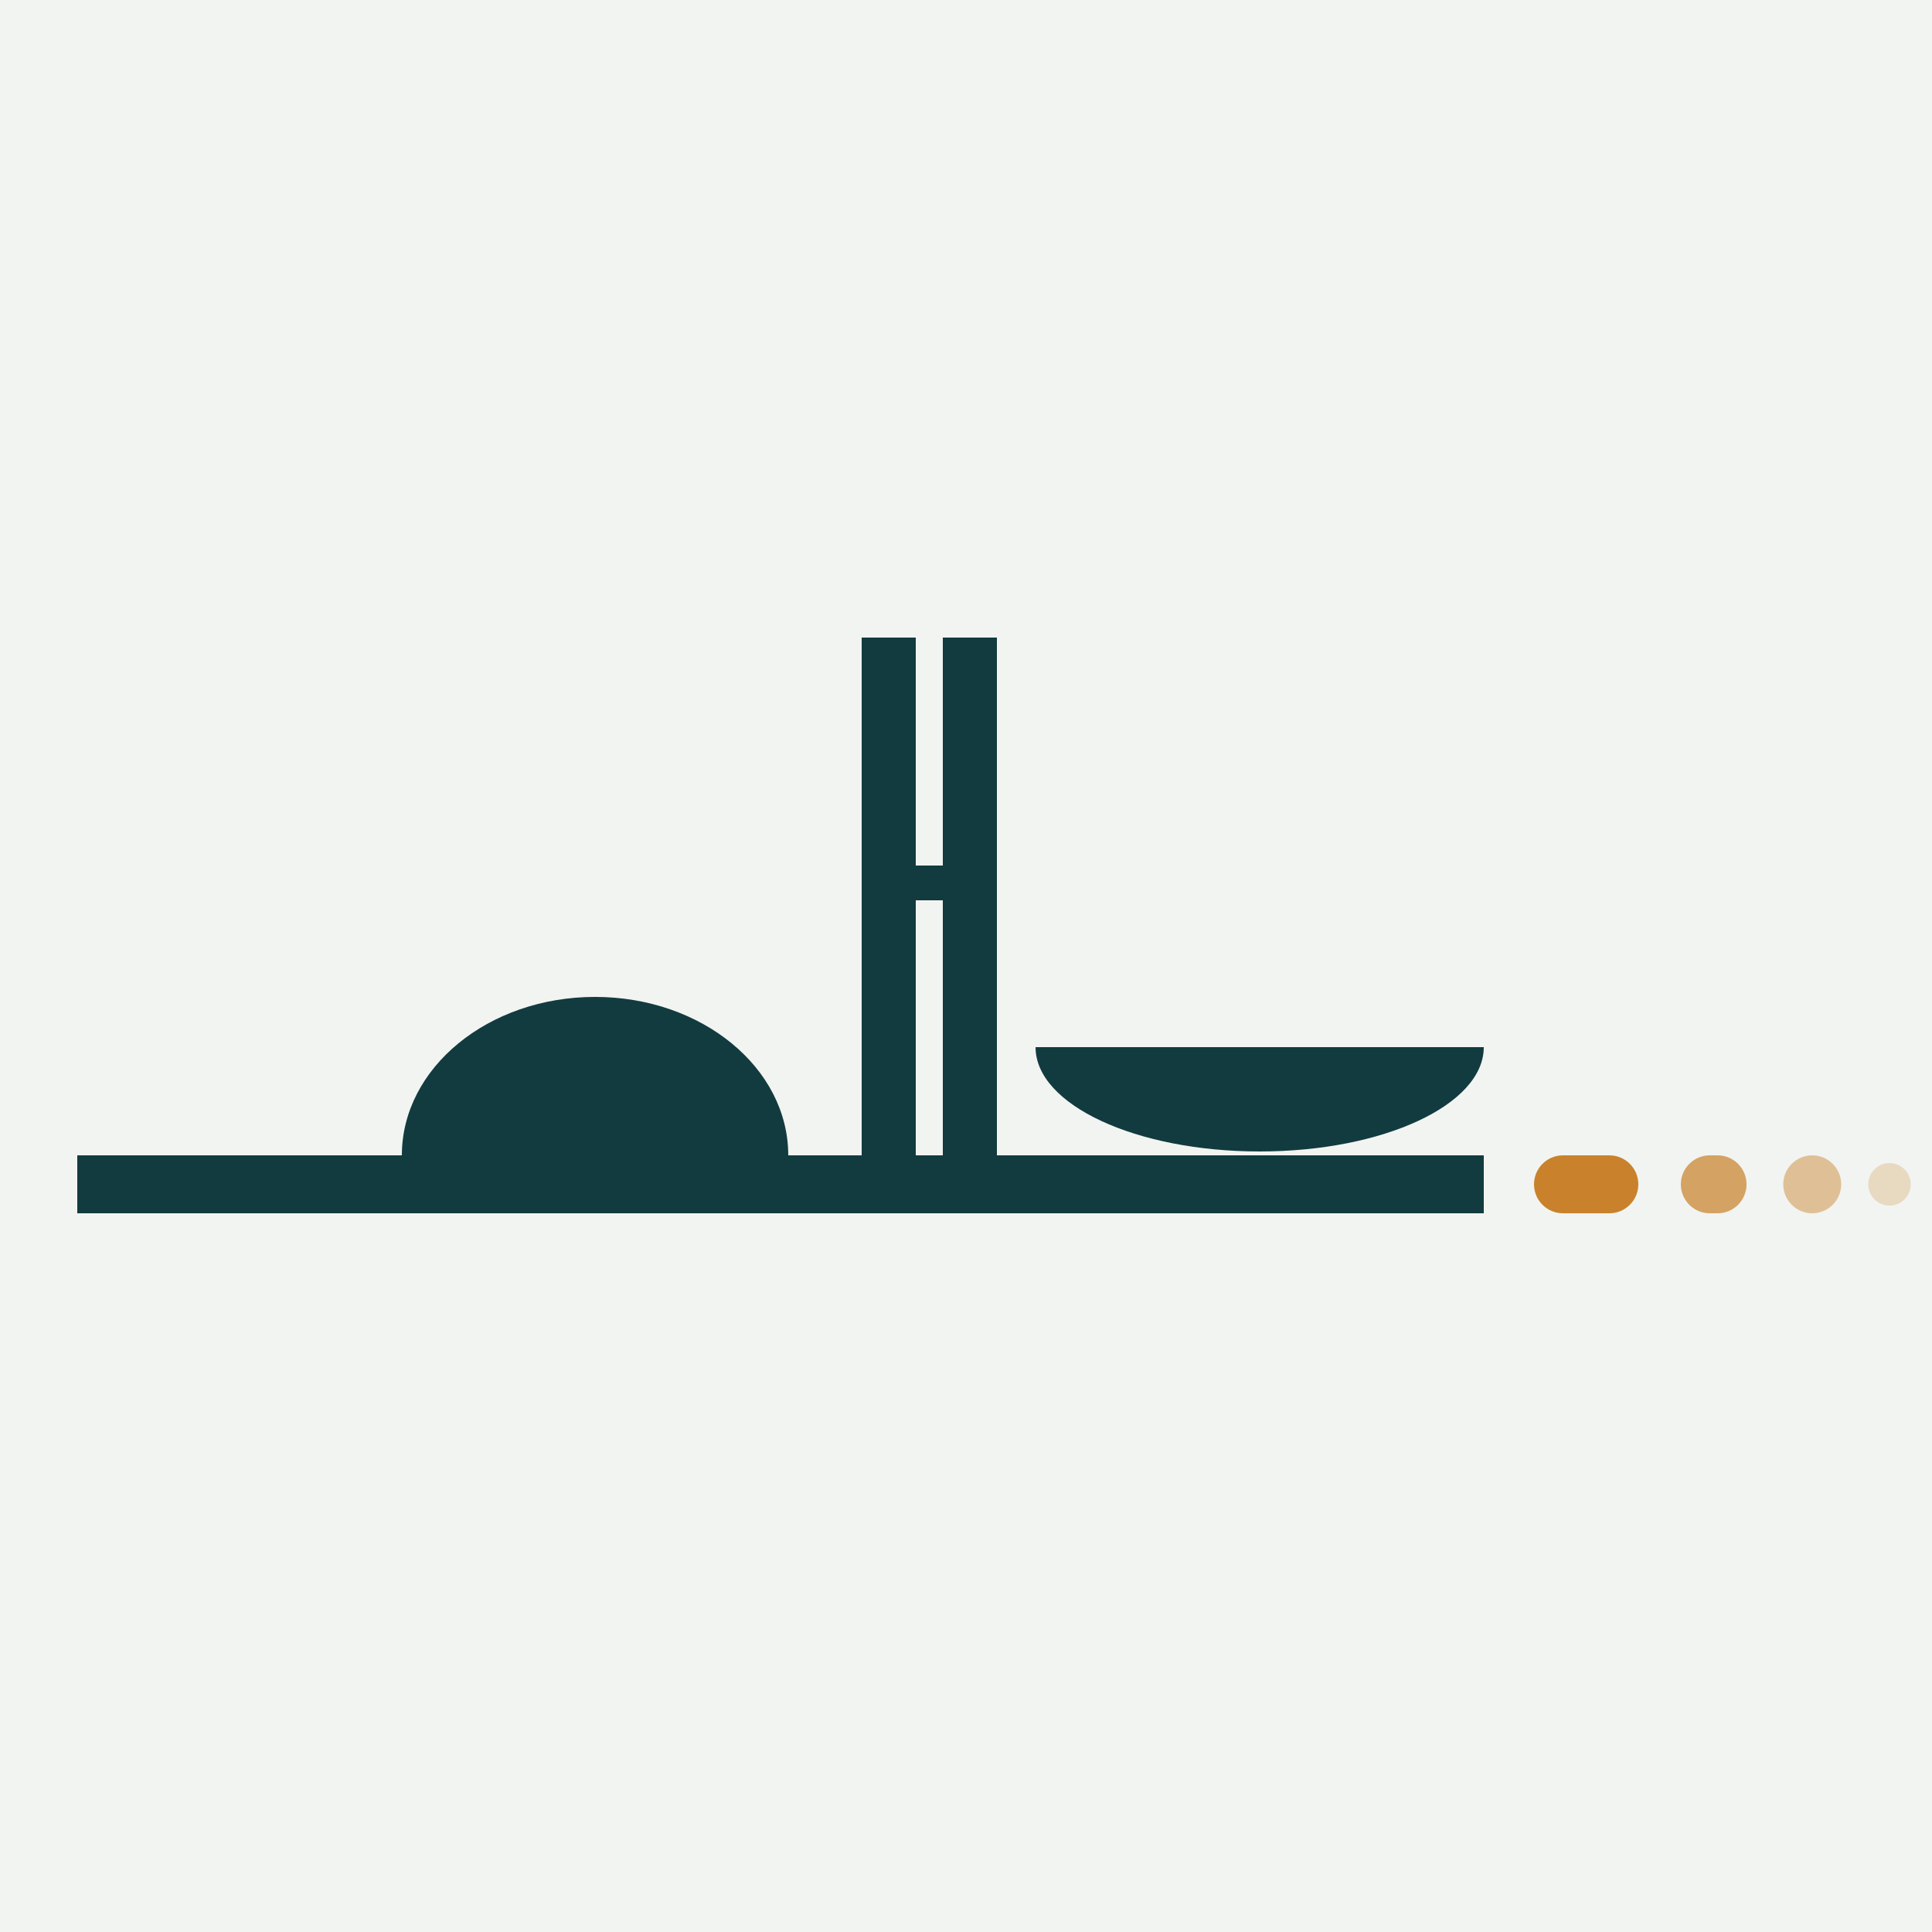
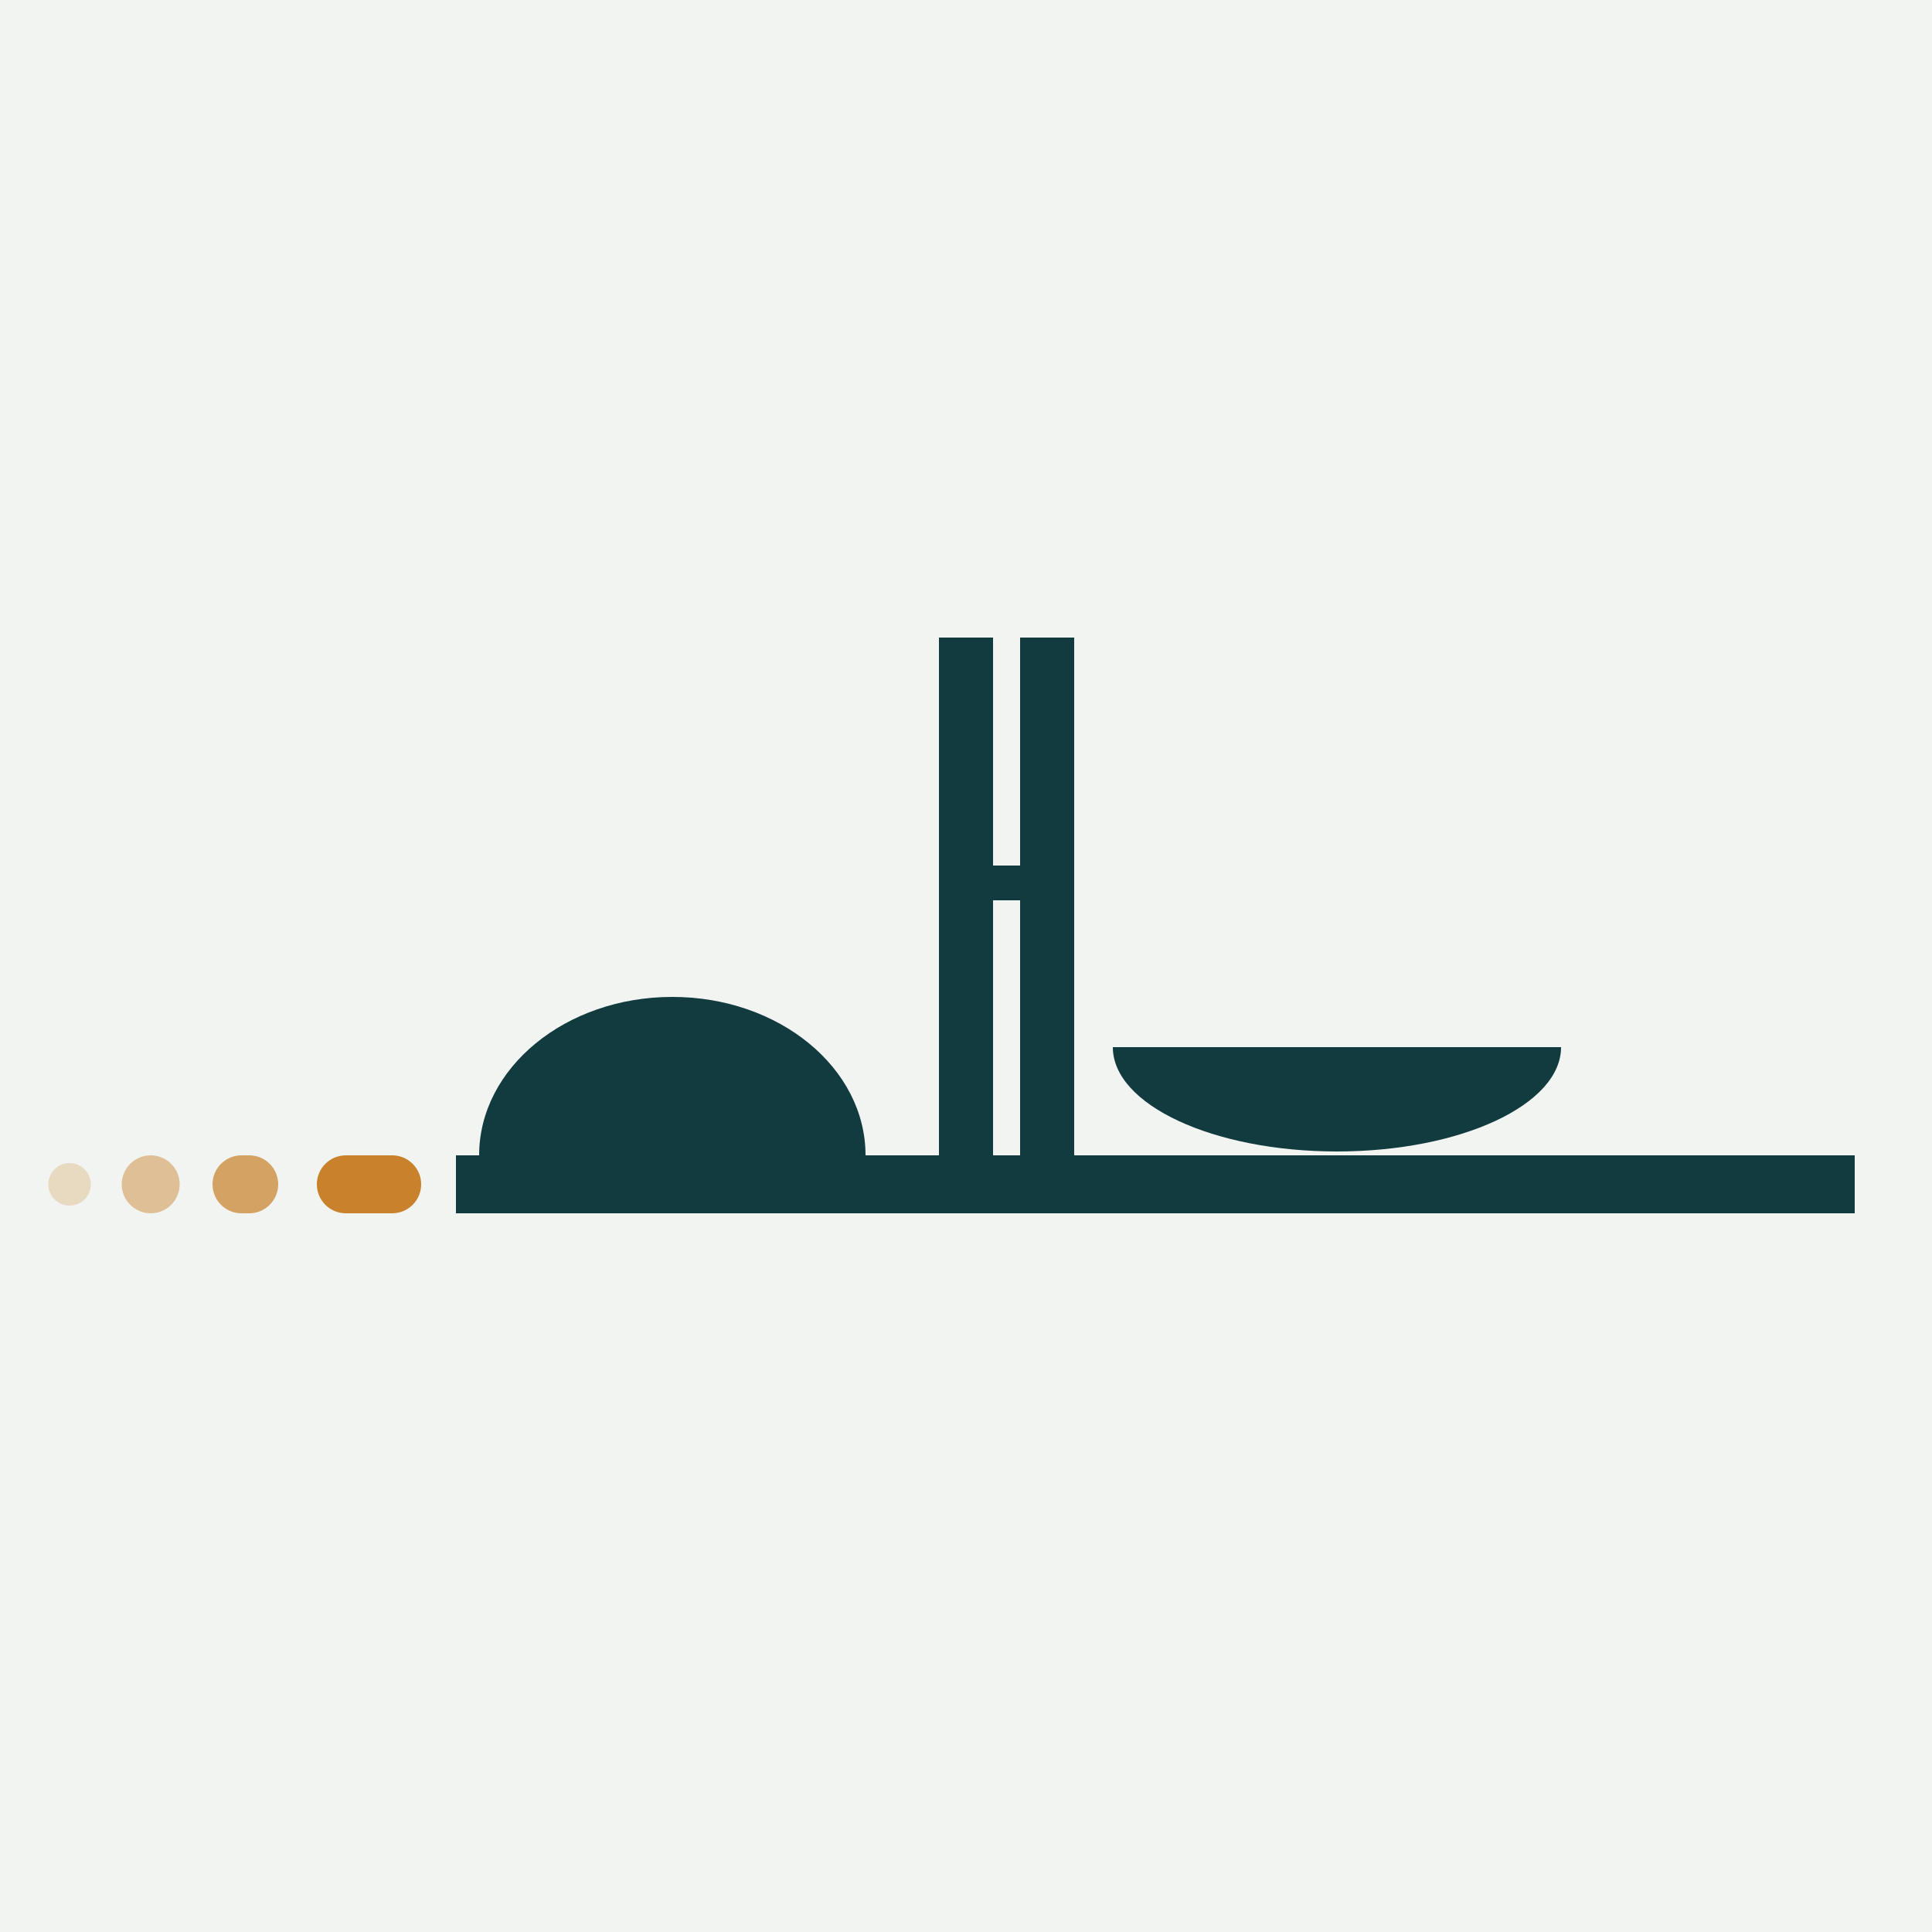
<svg xmlns="http://www.w3.org/2000/svg" viewBox="0 0 1000 1000" role="img" aria-label="Os exterminadores do futuro">
-   <rect width="1000" height="1000" rx="0" fill="#F2F4F1" />
+   <rect width="1000" height="1000" fill="#F2F4F1" />
  <g fill="#123B40">
-     <path d="M208 598 A100 82 0 0 1 408 598 Z" />
-     <rect x="446" y="330" width="28" height="268" />
-     <rect x="488" y="330" width="28" height="268" />
-     <rect x="446" y="448" width="70" height="18" />
-     <path d="M536 542 A116 54 0 0 0 768 542 Z" />
-     <rect x="40" y="598" width="728" height="30" />
+     <path d="M248 598 A100 82 0 0 1 448 598 Z" />
+     <rect x="486" y="330" width="28" height="268" />
+     <rect x="528" y="330" width="28" height="268" />
+     <rect x="486" y="448" width="70" height="18" />
+     <path d="M576 542 A116 54 0 0 0 808 542 Z" />
+     <rect x="236" y="598" width="724" height="30" />
  </g>
  <g fill="#C9822B">
-     <rect x="794" y="598" width="54" height="30" rx="15" />
-     <rect x="870" y="598" width="34" height="30" rx="15" opacity=".72" />
-     <circle cx="938" cy="613" r="15" opacity=".46" />
-     <circle cx="978" cy="613" r="11" opacity=".24" />
+     <circle cx="36" cy="613" r="11" opacity=".24" />
+     <circle cx="78" cy="613" r="15" opacity=".46" />
+     <rect x="110" y="598" width="34" height="30" rx="15" opacity=".72" />
+     <rect x="164" y="598" width="54" height="30" rx="15" />
  </g>
</svg>
